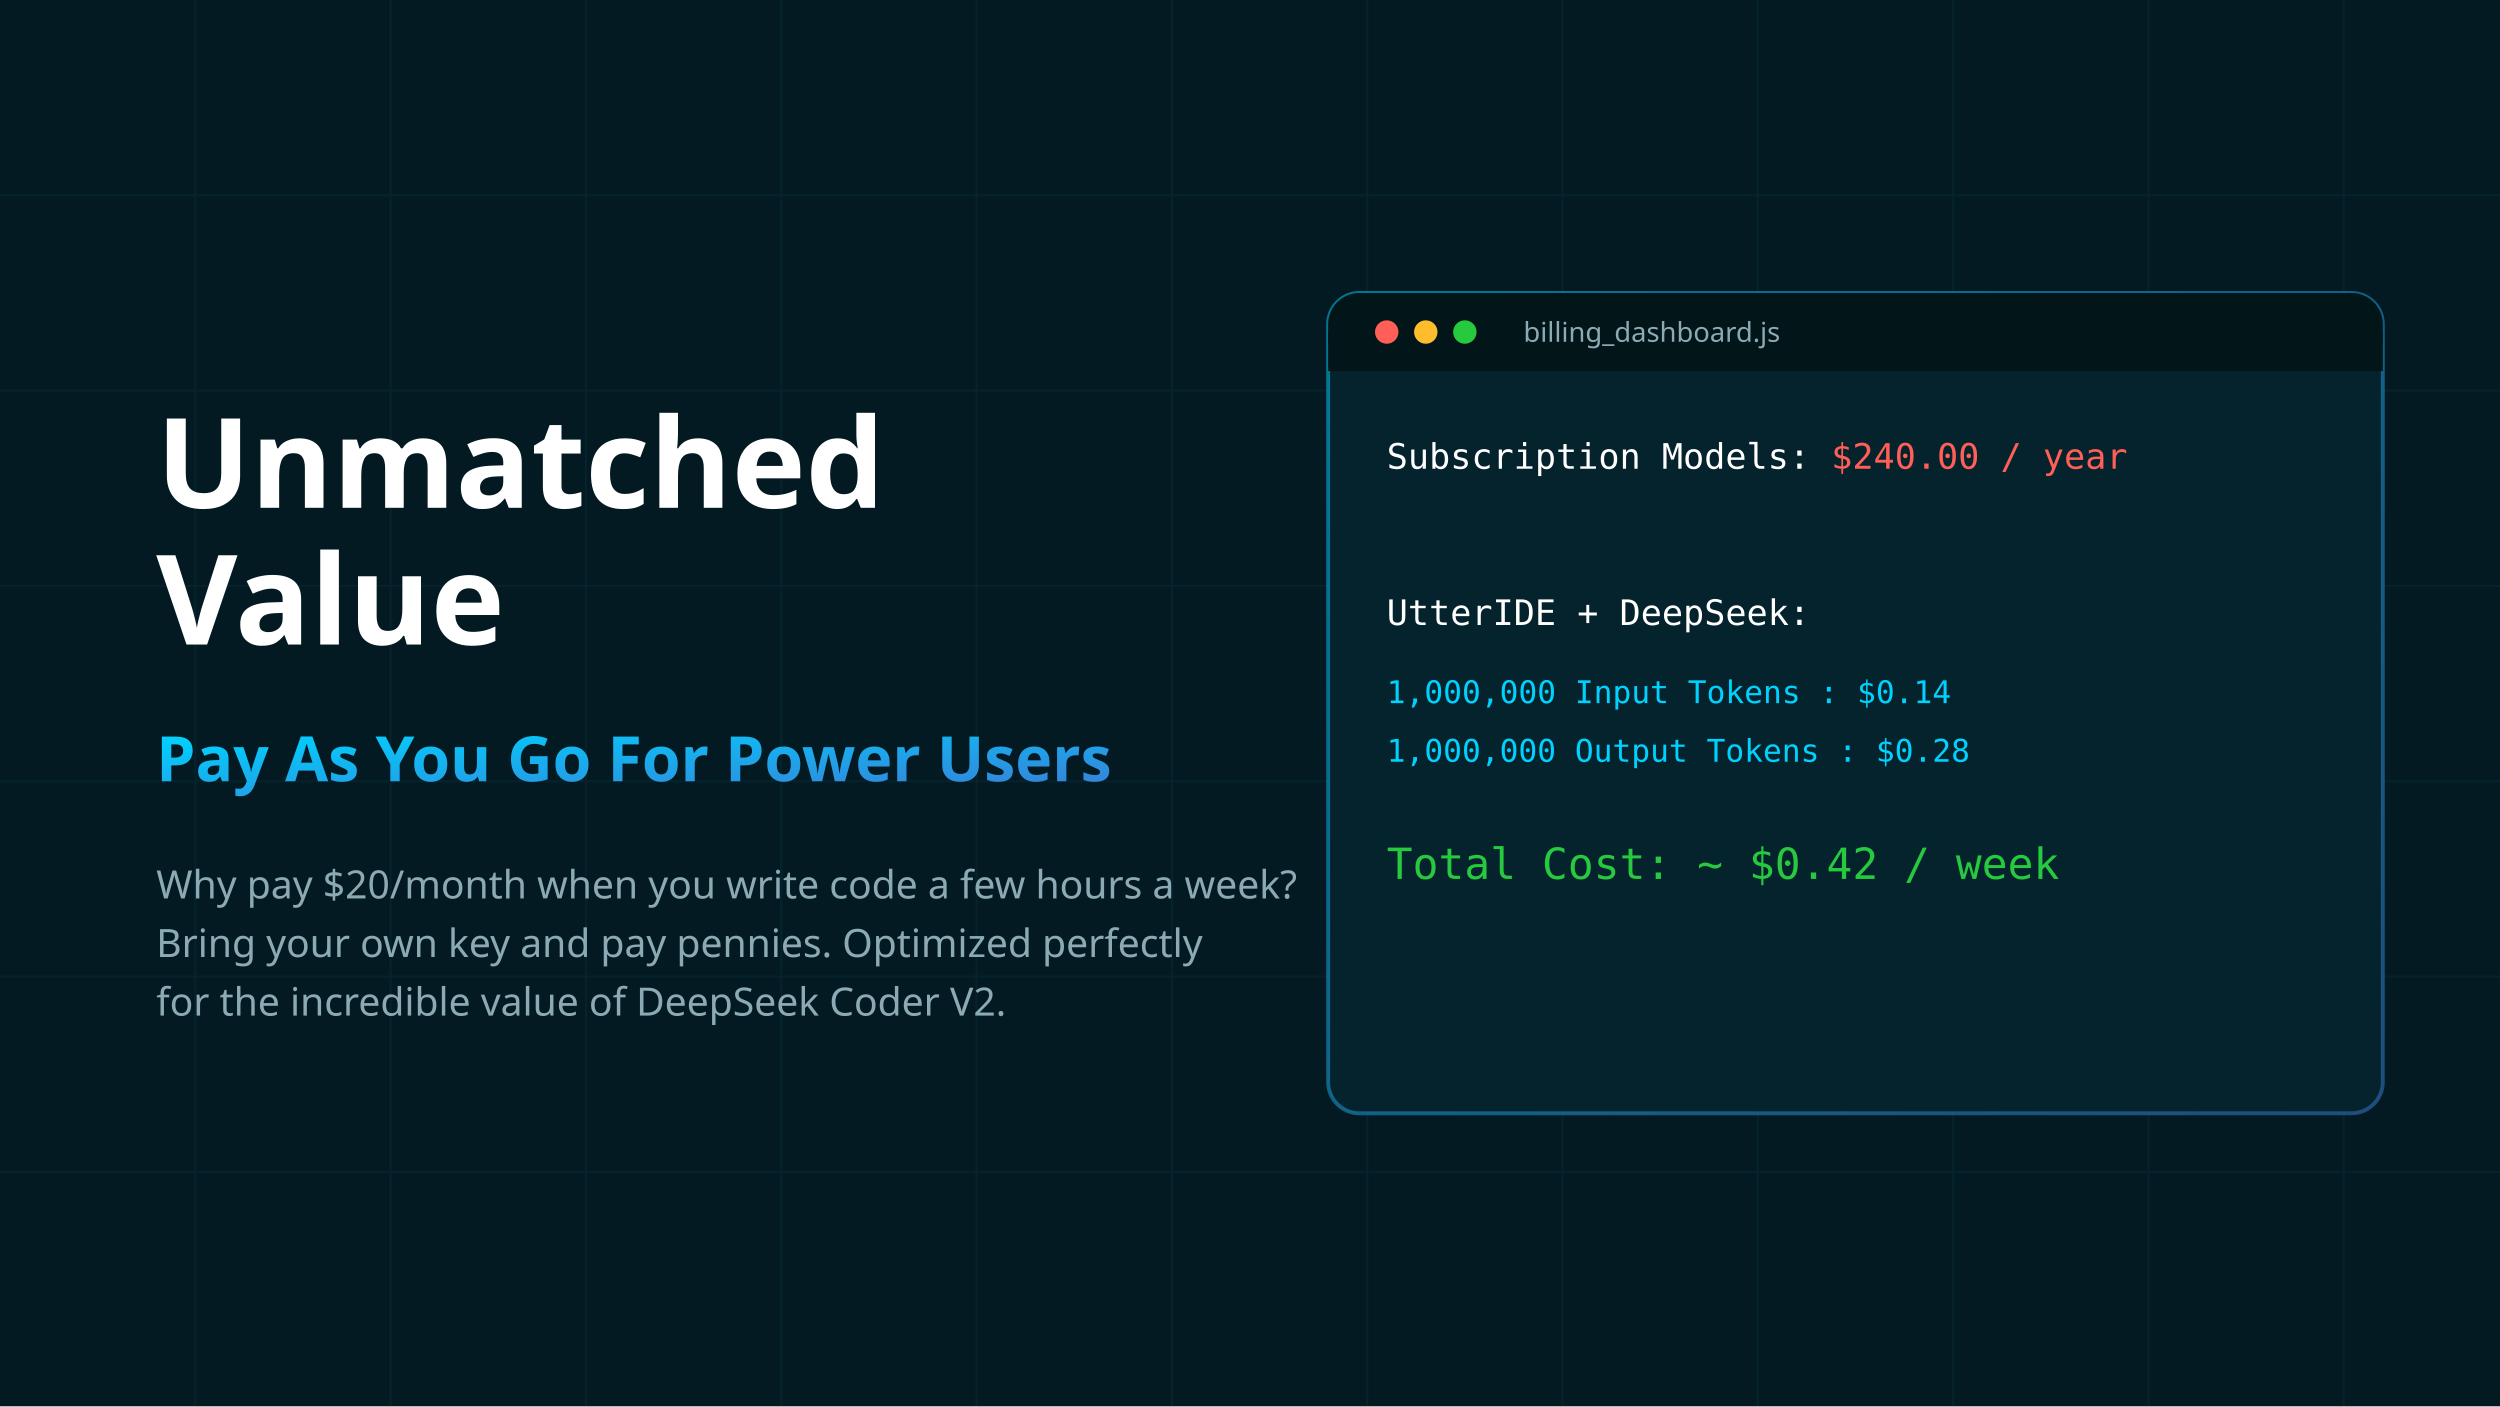
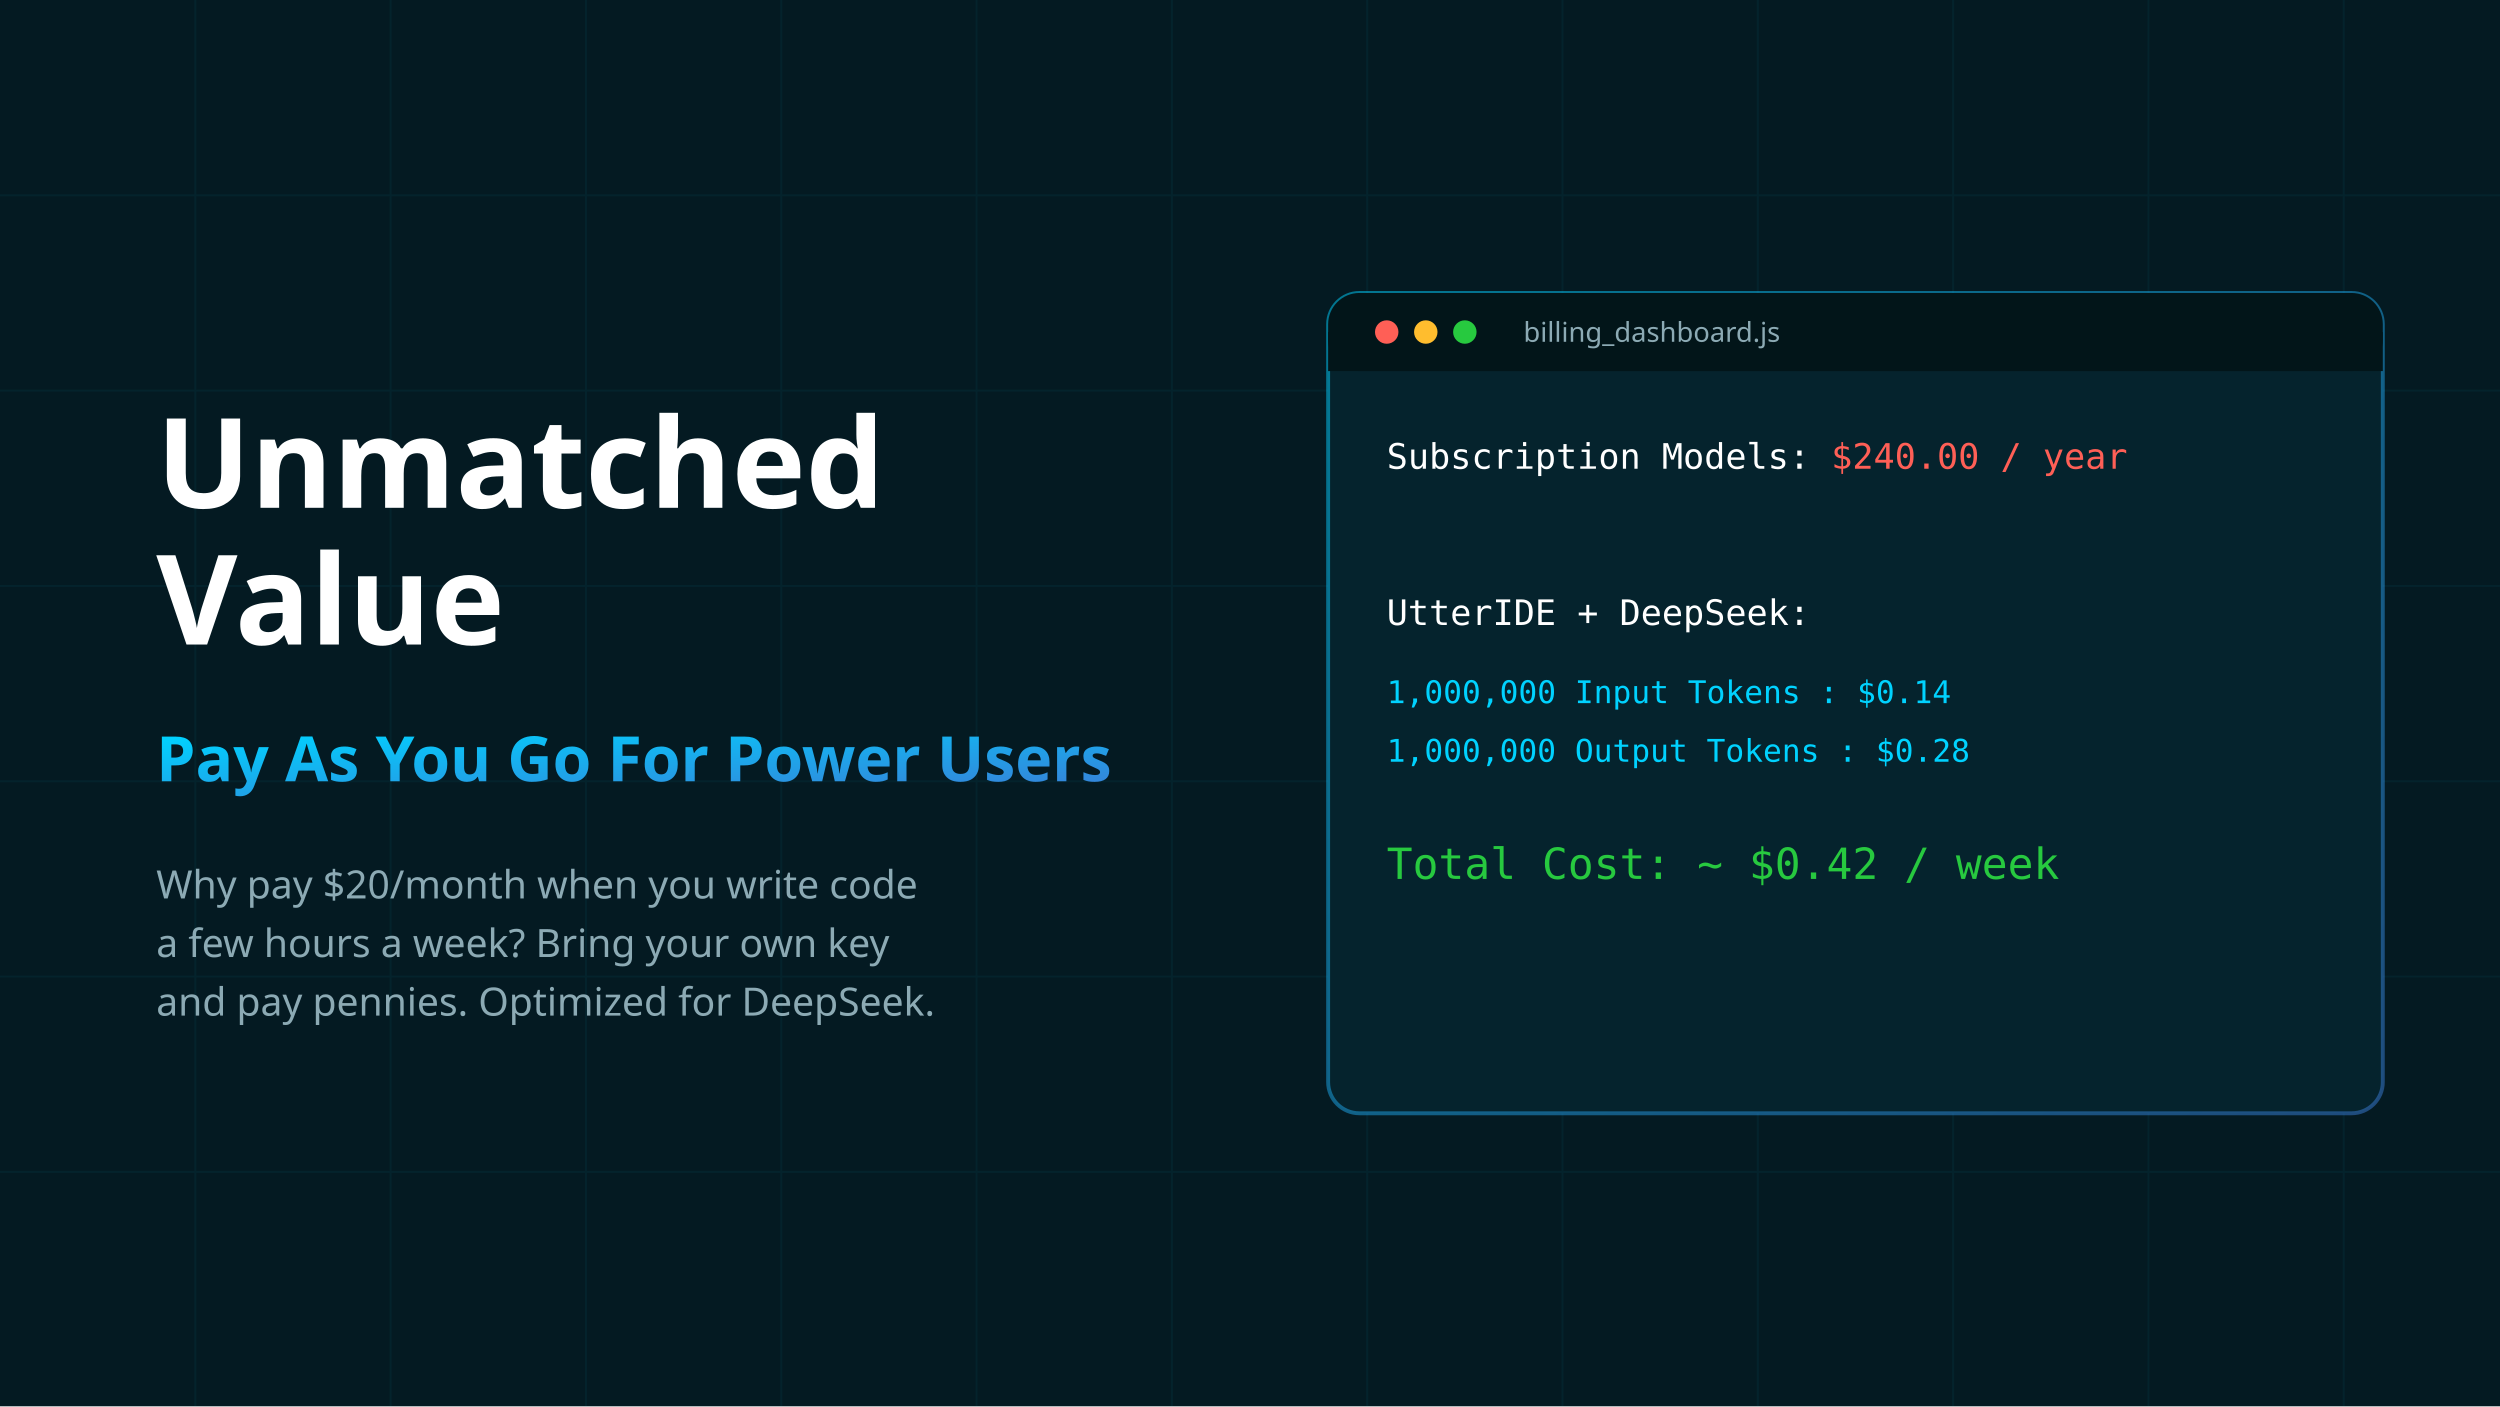
<svg xmlns="http://www.w3.org/2000/svg" viewBox="0 0 1280 720">
  <rect width="1280" height="720" fill="#041A22" />
  <defs>
    <linearGradient id="cyanGrad" x1="0%" y1="0%" x2="100%" y2="100%">
      <stop offset="0%" stop-color="#00d2ff" />
      <stop offset="100%" stop-color="#3a7bd5" />
    </linearGradient>
  </defs>
  <path d="M0 100 L1280 100 M0 200 L1280 200 M0 300 L1280 300 M0 400 L1280 400 M0 500 L1280 500 M0 600 L1280 600 M100 0 L100 720 M200 0 L200 720 M300 0 L300 720 M400 0 L400 720 M500 0 L500 720 M600 0 L600 720 M700 0 L700 720 M800 0 L800 720 M900 0 L900 720 M1000 0 L1000 720 M1100 0 L1100 720 M1200 0 L1200 720" stroke="#00d2ff" stroke-opacity="0.05" stroke-width="1" />
  <text x="80" y="260" font-family="sans-serif" font-weight="800" font-size="64" fill="#ffffff">Unmatched</text>
  <text x="80" y="330" font-family="sans-serif" font-weight="800" font-size="64" fill="#ffffff">Value</text>
  <text x="80" y="400" font-family="sans-serif" font-weight="600" font-size="32" fill="url(#cyanGrad)">Pay As You Go For Power Users</text>
-   <text x="80" y="460" font-family="sans-serif" font-weight="400" font-size="20" fill="#8caab4">Why pay $20/month when you write code a few hours a week?</text>
-   <text x="80" y="490" font-family="sans-serif" font-weight="400" font-size="20" fill="#8caab4">Bring your own key and pay pennies. Optimized perfectly</text>
-   <text x="80" y="520" font-family="sans-serif" font-weight="400" font-size="20" fill="#8caab4">for the incredible value of DeepSeek Coder V2.</text>
+   <text x="80" y="460" font-family="sans-serif" font-weight="400" font-size="20" fill="#8caab4">Why pay $20/month when you write code</text>
+   <text x="80" y="490" font-family="sans-serif" font-weight="400" font-size="20" fill="#8caab4">a few hours a week? Bring your own key</text>
+   <text x="80" y="520" font-family="sans-serif" font-weight="400" font-size="20" fill="#8caab4">and pay pennies. Optimized for DeepSeek.</text>
  <rect x="680" y="150" width="540" height="420" rx="16" fill="#05232d" stroke="url(#cyanGrad)" stroke-width="2" stroke-opacity="0.5" />
  <rect x="680" y="150" width="540" height="40" rx="16" fill="#021519" />
  <rect x="680" y="170" width="540" height="20" fill="#021519" />
  <circle cx="710" cy="170" r="6" fill="#ff5f56" />
  <circle cx="730" cy="170" r="6" fill="#ffbd2e" />
  <circle cx="750" cy="170" r="6" fill="#27c93f" />
  <text x="780" y="175" font-family="sans-serif" font-size="14" fill="#8caab4">billing_dashboard.js</text>
  <text x="710" y="240" font-family="monospace" font-size="18" fill="#ffffff">Subscription Models: <tspan fill="#ff5f56">$240.00 / year</tspan>
  </text>
  <text x="710" y="320" font-family="monospace" font-size="18" fill="#ffffff">UtterIDE + DeepSeek:</text>
  <text x="710" y="360" font-family="monospace" font-size="16" fill="#00d2ff">1,000,000 Input Tokens  : $0.14</text>
  <text x="710" y="390" font-family="monospace" font-size="16" fill="#00d2ff">1,000,000 Output Tokens : $0.28</text>
  <text x="710" y="450" font-family="monospace" font-size="22" fill="#27c93f">Total Cost: ~ $0.42 / week</text>
</svg>
